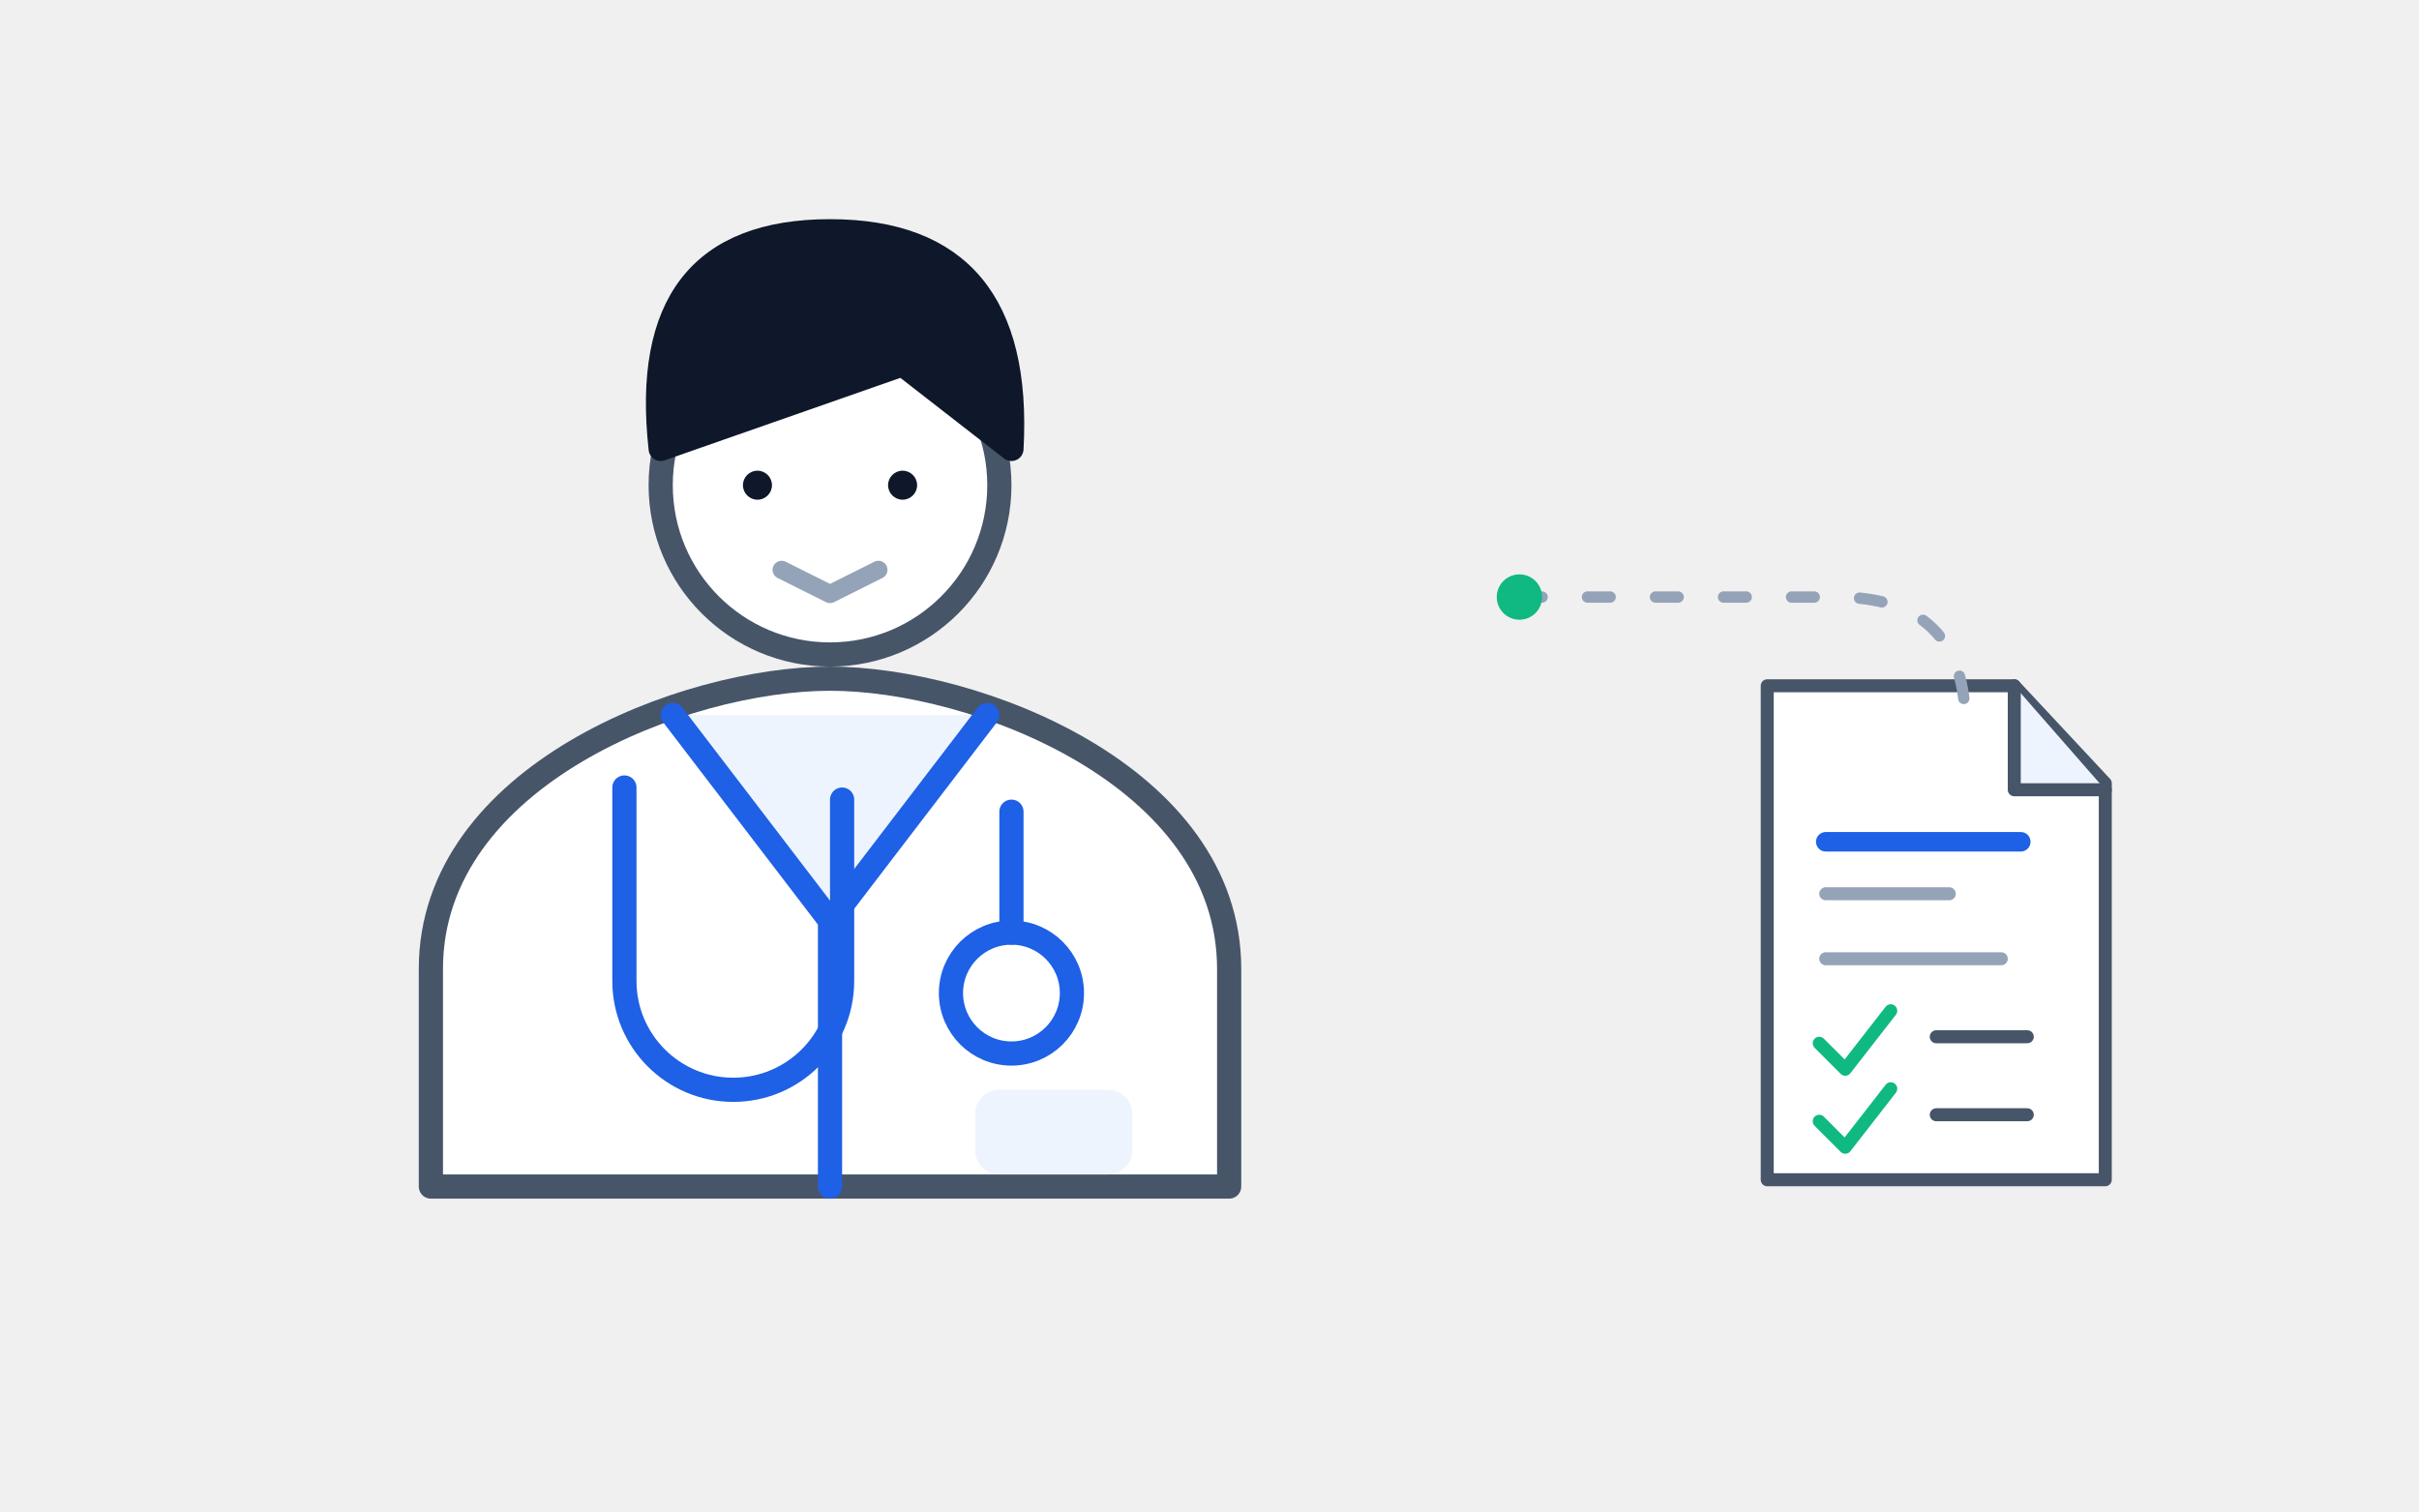
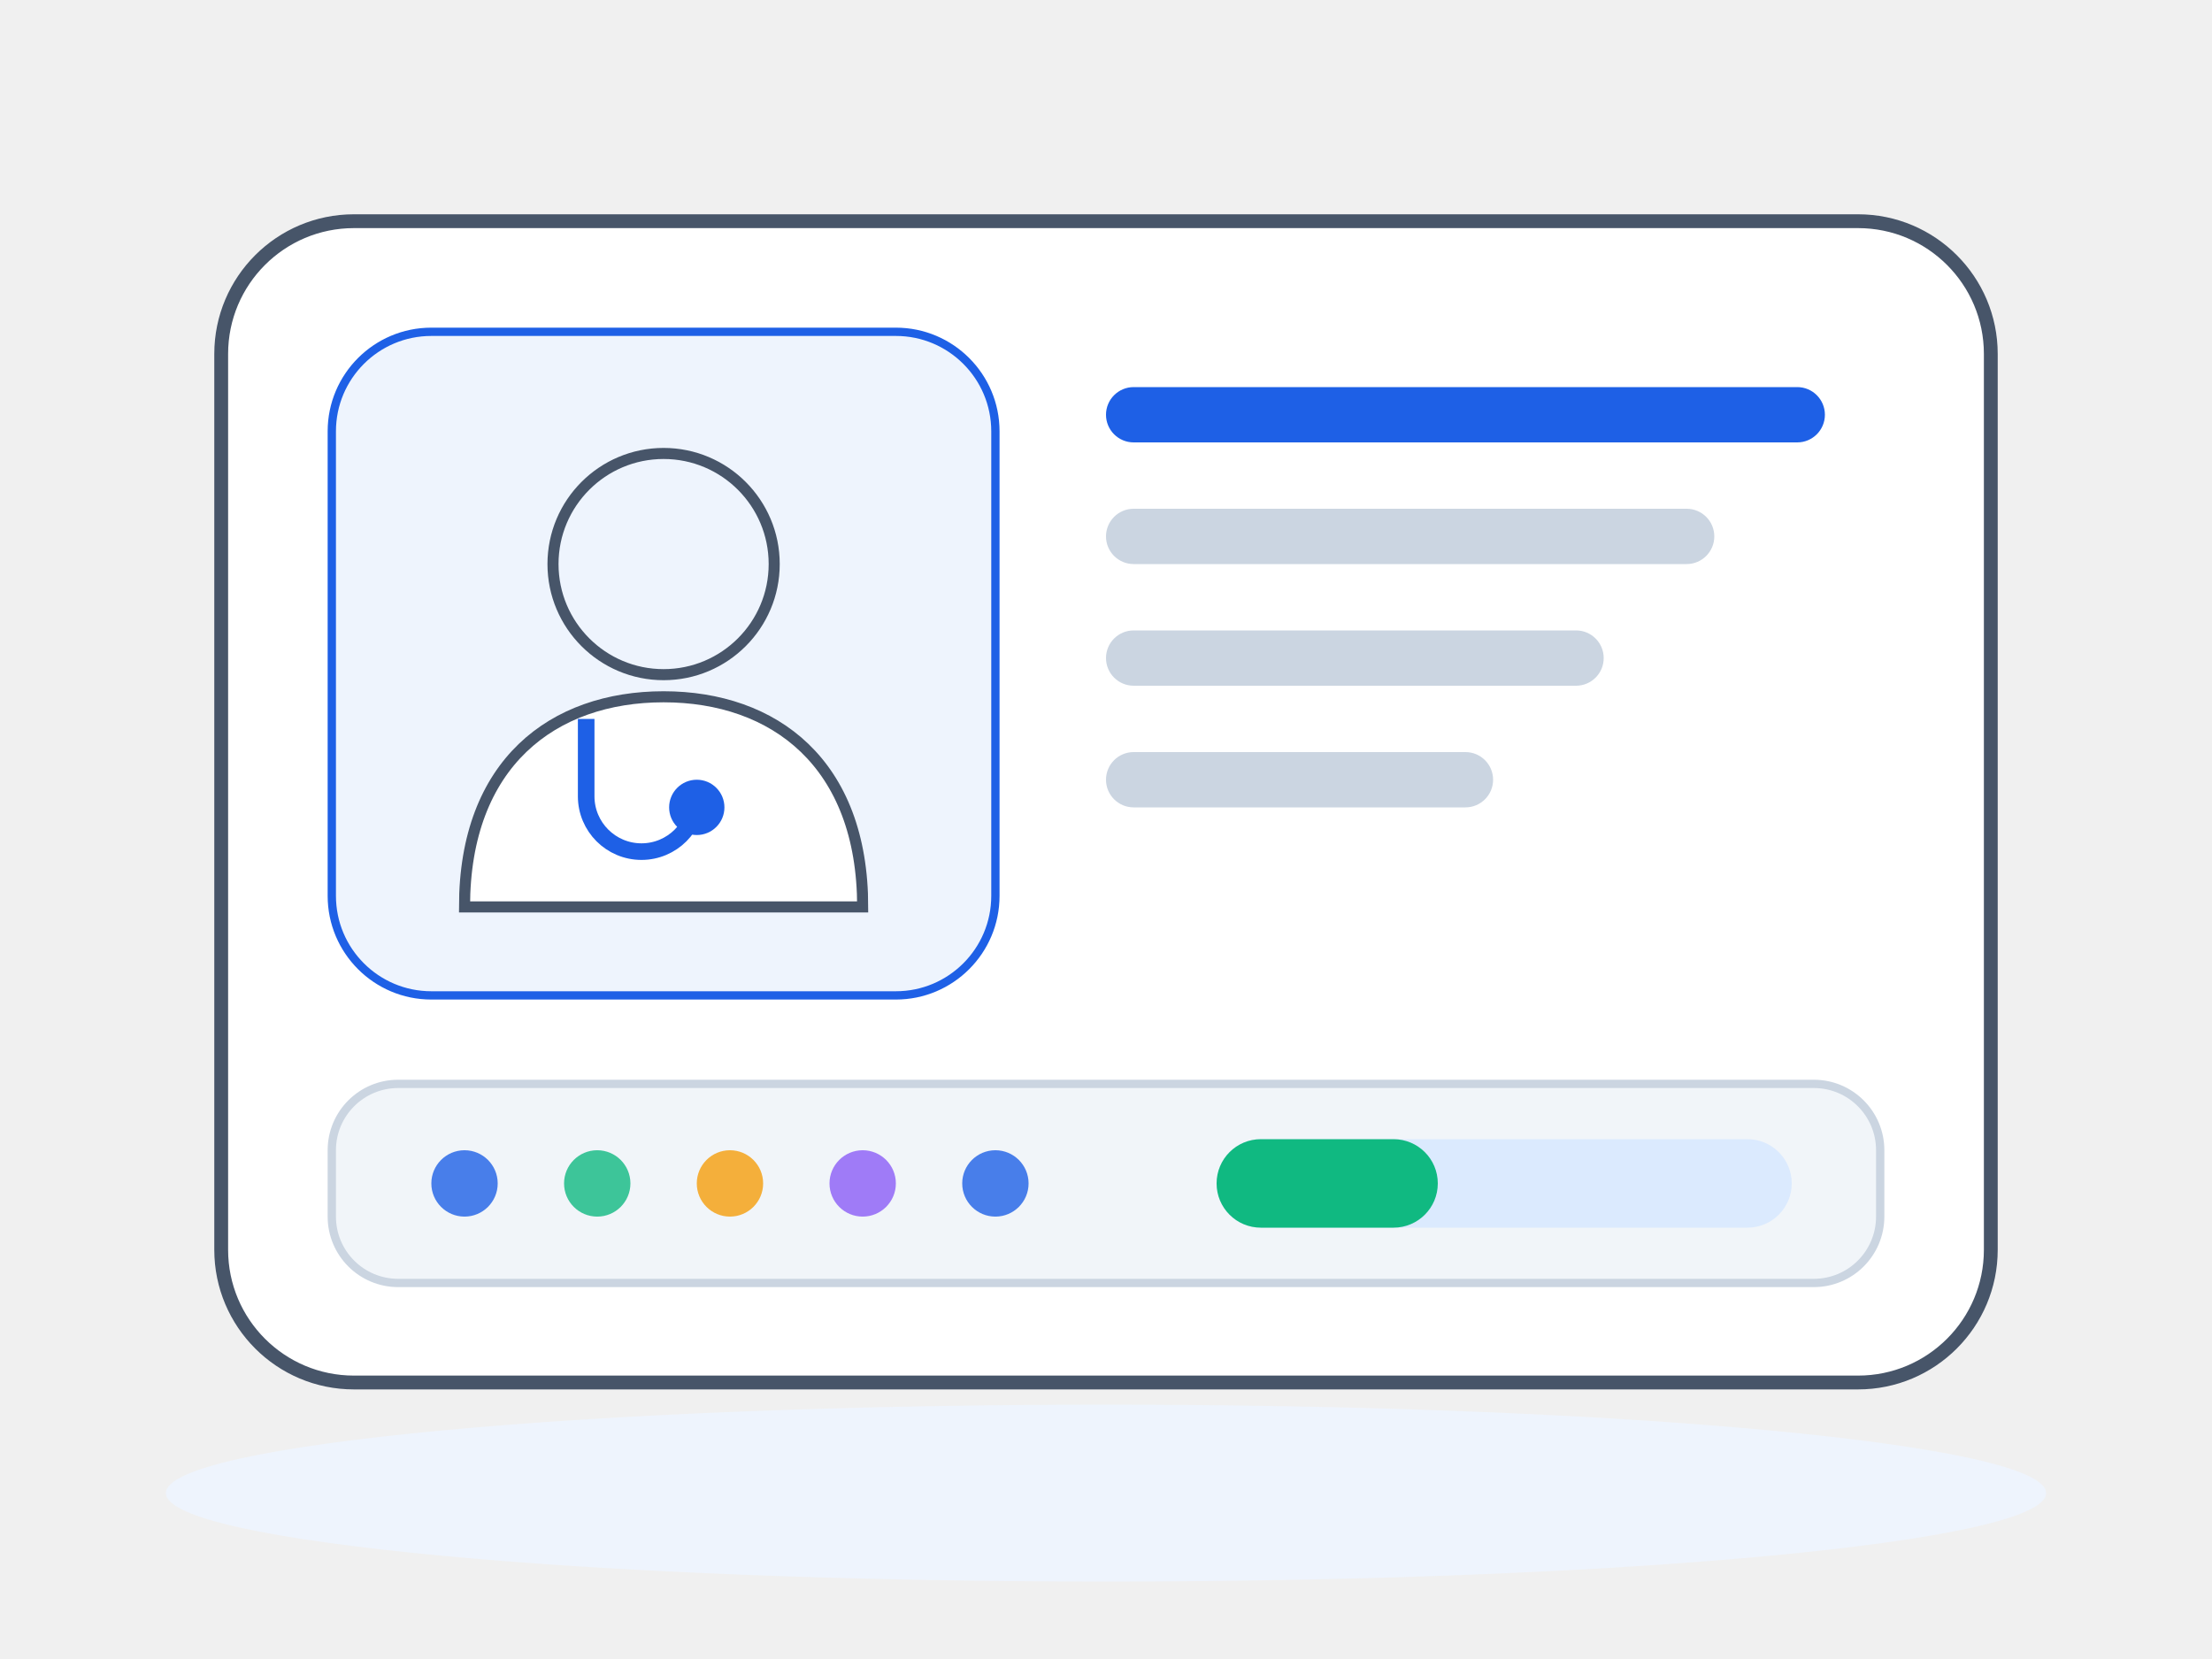
- <svg xmlns="http://www.w3.org/2000/svg" width="320" height="200" viewBox="0 0 320 200" fill="none" stroke-linecap="round" stroke-linejoin="round">
-   <g transform="translate(33 21) scale(1.6)">
-     <circle cx="48" cy="27" r="14" fill="#FFFFFF" stroke="#475569" stroke-width="2" />
-     <path d="M34 24q-2-18 14-18t15 18l-9-7-20 7Z" fill="#0F172A" stroke="#0F172A" stroke-width="2" />
-     <path d="M15 85V67c0-16 21-24 33-24s33 8 33 24v18Z" fill="#FFFFFF" stroke="#475569" stroke-width="2" />
-     <path d="m35 46 13 17 13-17M48 63v22" fill="#EEF4FD" stroke="#1E60E6" stroke-width="2" />
-     <path d="M31 52v16a9 9 0 0 0 18 0V53" fill="none" stroke="#1E60E6" stroke-width="2" />
-     <circle cx="63" cy="69" r="5" fill="#FFFFFF" stroke="#1E60E6" stroke-width="2" />
-     <path d="M63 64L63 54" fill="none" stroke="#1E60E6" stroke-width="2" />
-     <rect x="60" y="77" width="13" height="7" rx="2" fill="#EEF4FD" stroke="none" stroke-width="2" />
-     <circle cx="42" cy="27" r="1.2" fill="#0F172A" stroke="none" stroke-width="2" />
-     <circle cx="54" cy="27" r="1.2" fill="#0F172A" stroke="none" stroke-width="2" />
-     <path d="m44 34 4 2 4-2" fill="none" stroke="#94A3B8" stroke-width="1.5" />
+ <svg xmlns="http://www.w3.org/2000/svg" viewBox="0 0 400 300" fill="none" role="img" aria-label="sec-08-doctor-review">
+   <ellipse cx="200" cy="270" rx="170" ry="16" fill="#EEF4FD" />
+   <rect x="40" y="40" width="320" height="210" rx="24" fill="#FFFFFF" stroke="#475569" stroke-width="2.5" />
+   <rect x="60" y="60" width="120" height="120" rx="18" fill="#EEF4FD" stroke="#1E60E6" stroke-width="1.5" />
+   <rect x="200" y="70" width="130" height="10" rx="5" fill="#1E60E6" />
+   <rect x="200" y="92" width="110" height="10" rx="5" fill="#CBD5E1" />
+   <rect x="200" y="114" width="90" height="10" rx="5" fill="#CBD5E1" />
+   <rect x="200" y="136" width="70" height="10" rx="5" fill="#CBD5E1" />
+   <rect x="60" y="196" width="280" height="36" rx="12" fill="#F1F5F9" stroke="#CBD5E1" stroke-width="1.5" />
+   <circle cx="84" cy="214" r="6" fill="#1E60E6" opacity=".8" />
+   <circle cx="108" cy="214" r="6" fill="#10B981" opacity=".8" />
+   <circle cx="132" cy="214" r="6" fill="#F59E0B" opacity=".8" />
+   <circle cx="156" cy="214" r="6" fill="#8B5CF6" opacity=".8" />
+   <circle cx="180" cy="214" r="6" fill="#1E60E6" opacity=".8" />
+   <rect x="220" y="206" width="104" height="16" rx="8" fill="#DBEAFE" />
+   <rect x="220" y="206" width="40" height="16" rx="8" fill="#10B981">
+     <animate attributeName="width" values="16;104;16" dur="4s" repeatCount="indefinite" />
+   </rect>
+   <g transform="translate(120 120)">
+     <circle cx="0" cy="-18" r="20" fill="#EEF4FD" stroke="#475569" stroke-width="2" />
+     <path d="M-36 44 c0 -26 16 -38 36 -38 s36 12 36 38z" fill="#FFFFFF" stroke="#475569" stroke-width="2" />
+     <path d="M-14 10 v14 a10 10 0 0 0 20 0" stroke="#1E60E6" stroke-width="3" fill="none" />
+     <circle cx="6" cy="26" r="5" fill="#1E60E6" />
  </g>
-   <g transform="translate(214 83) scale(0.86)">
-     <path d="M23 9h38l14 15v61H23Z" fill="#FFFFFF" stroke="#475569" stroke-width="2" />
-     <path d="M61 9v16h14" fill="#EEF4FD" stroke="#475569" stroke-width="2" />
-     <path d="M32 33H62" fill="none" stroke="#1E60E6" stroke-width="3" />
-     <path d="M32 41H51" fill="none" stroke="#94A3B8" stroke-width="2" />
-     <path d="M32 51H59" fill="none" stroke="#94A3B8" stroke-width="2" />
-     <path d="m31 64 4 4 7-9m-11 17 4 4 7-9" fill="none" stroke="#10B981" stroke-width="2" />
-     <path d="M49 63H63" fill="none" stroke="#475569" stroke-width="2" />
-     <path d="M49 75H63" fill="none" stroke="#475569" stroke-width="2" />
-   </g>
-   <path d="M201 79h42q17 0 17 17" fill="none" stroke="#94A3B8" stroke-width="1.5" stroke-dasharray="3 6" />
-   <circle cx="201" cy="79" r="3" fill="#10B981" stroke="none" stroke-width="2" />
</svg>
